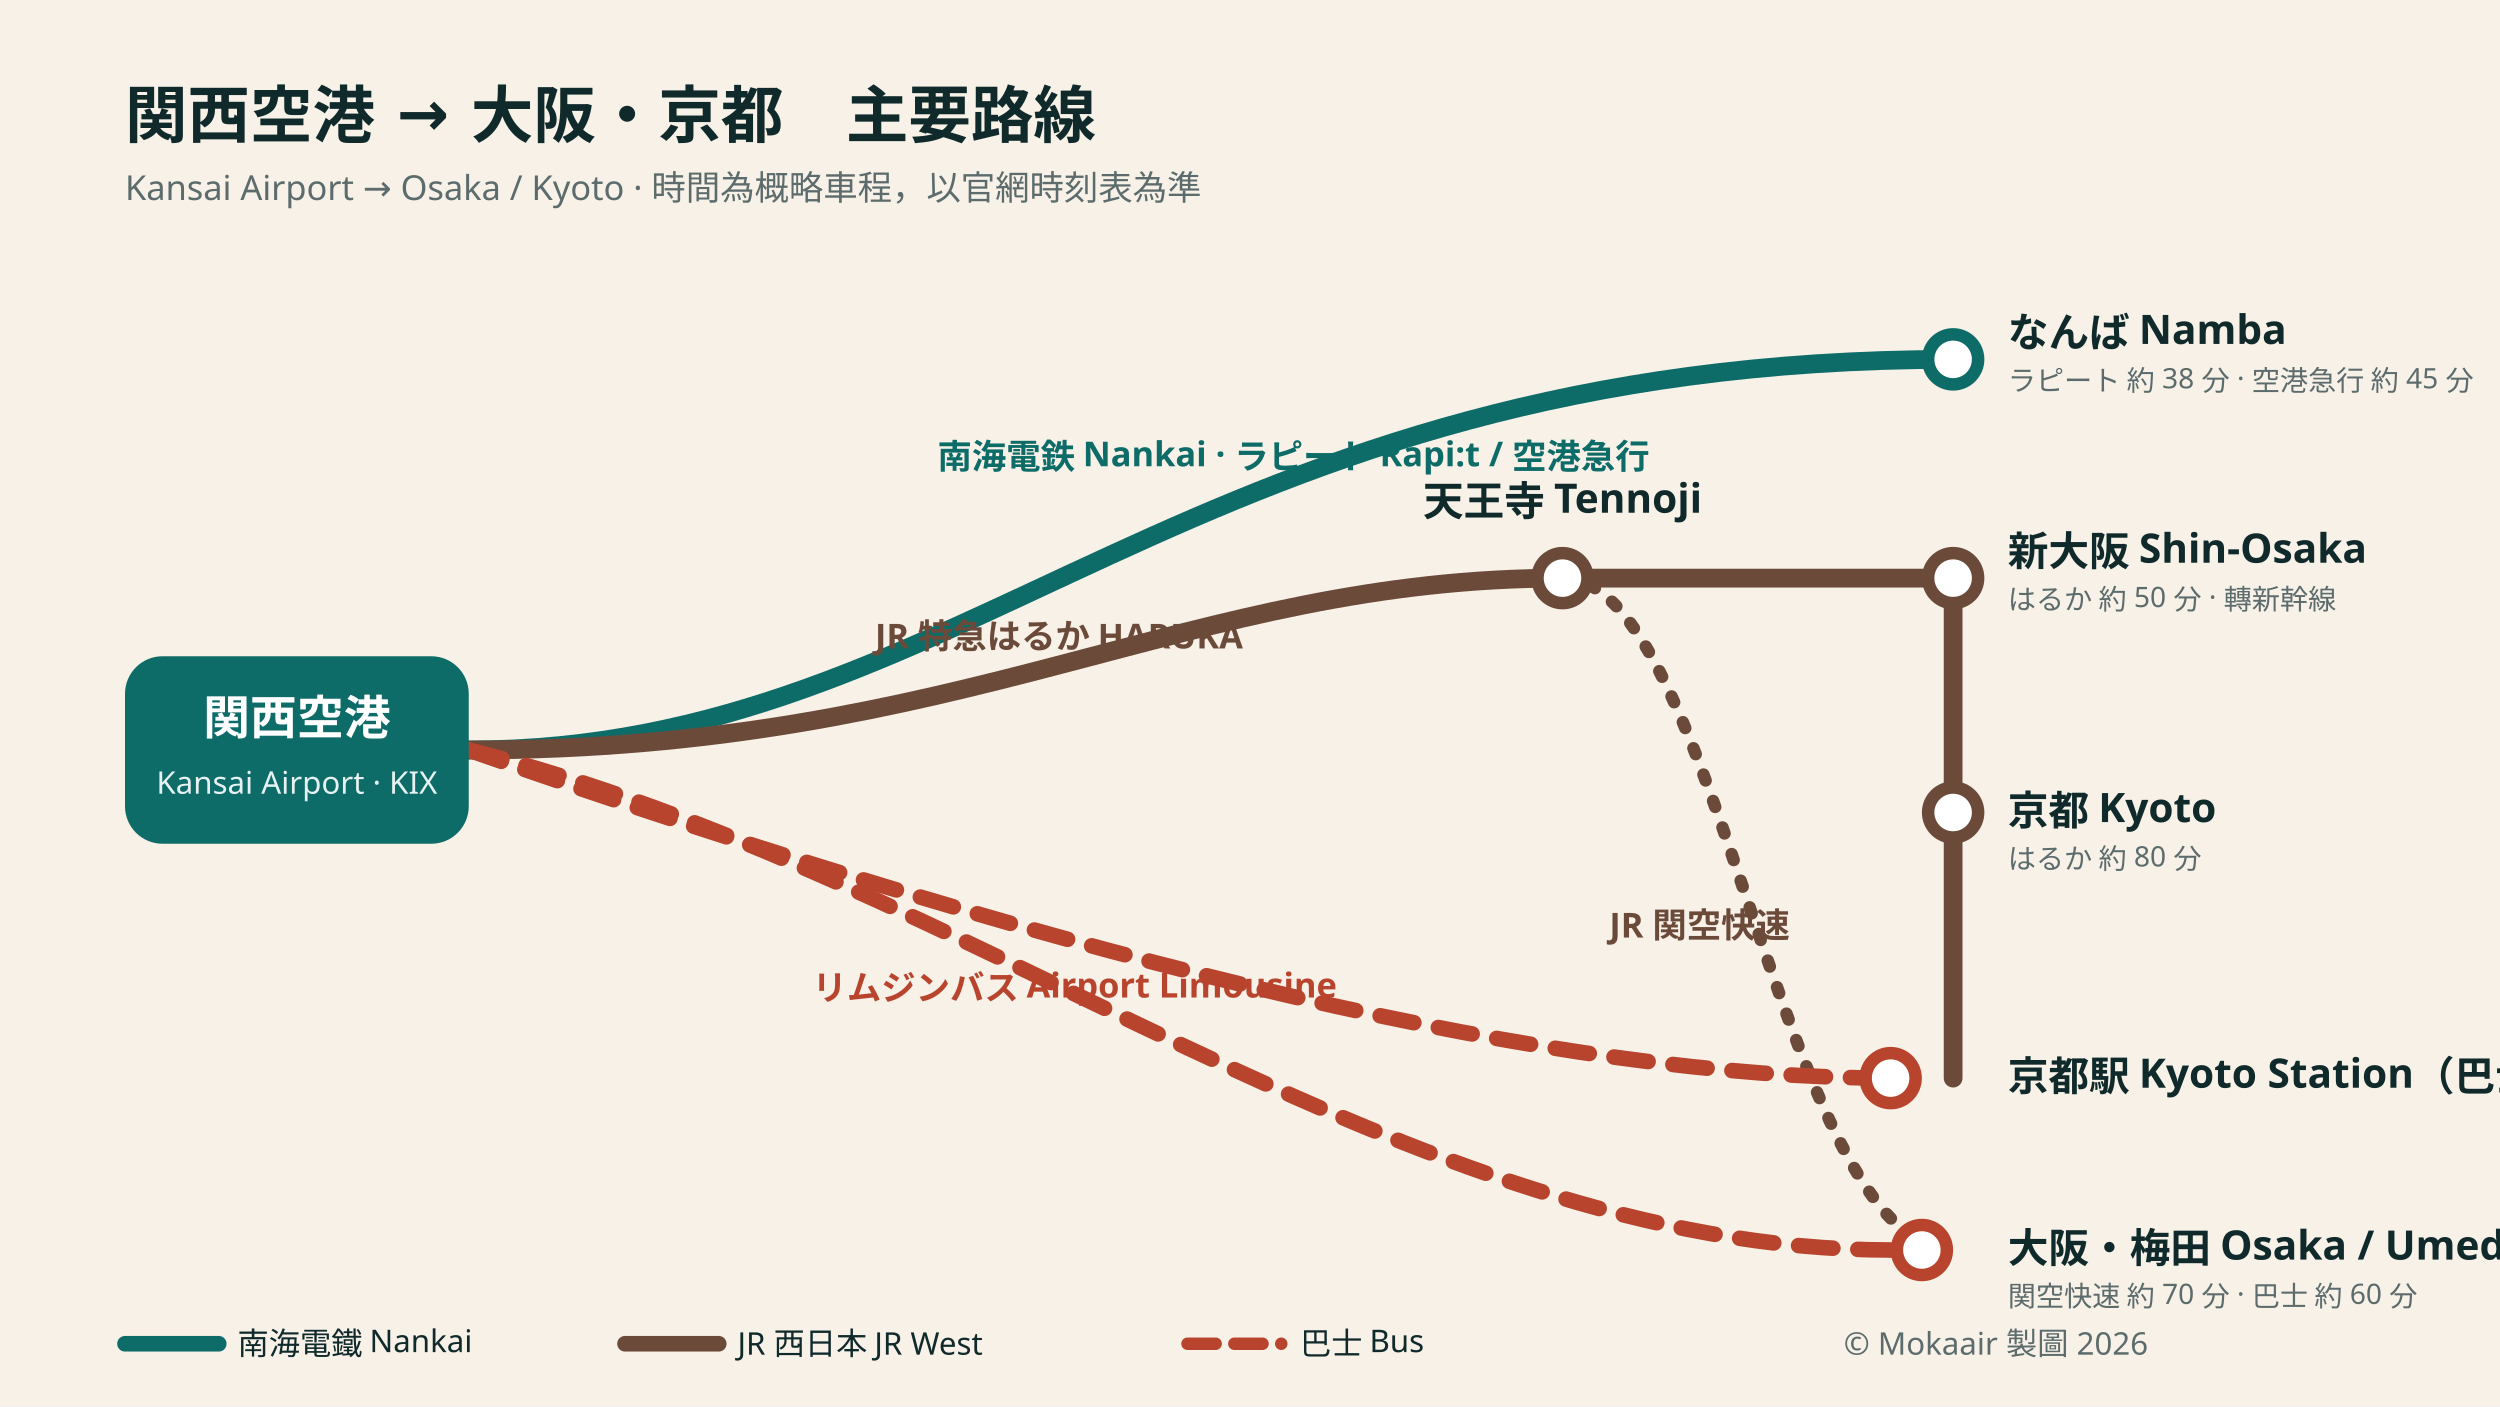
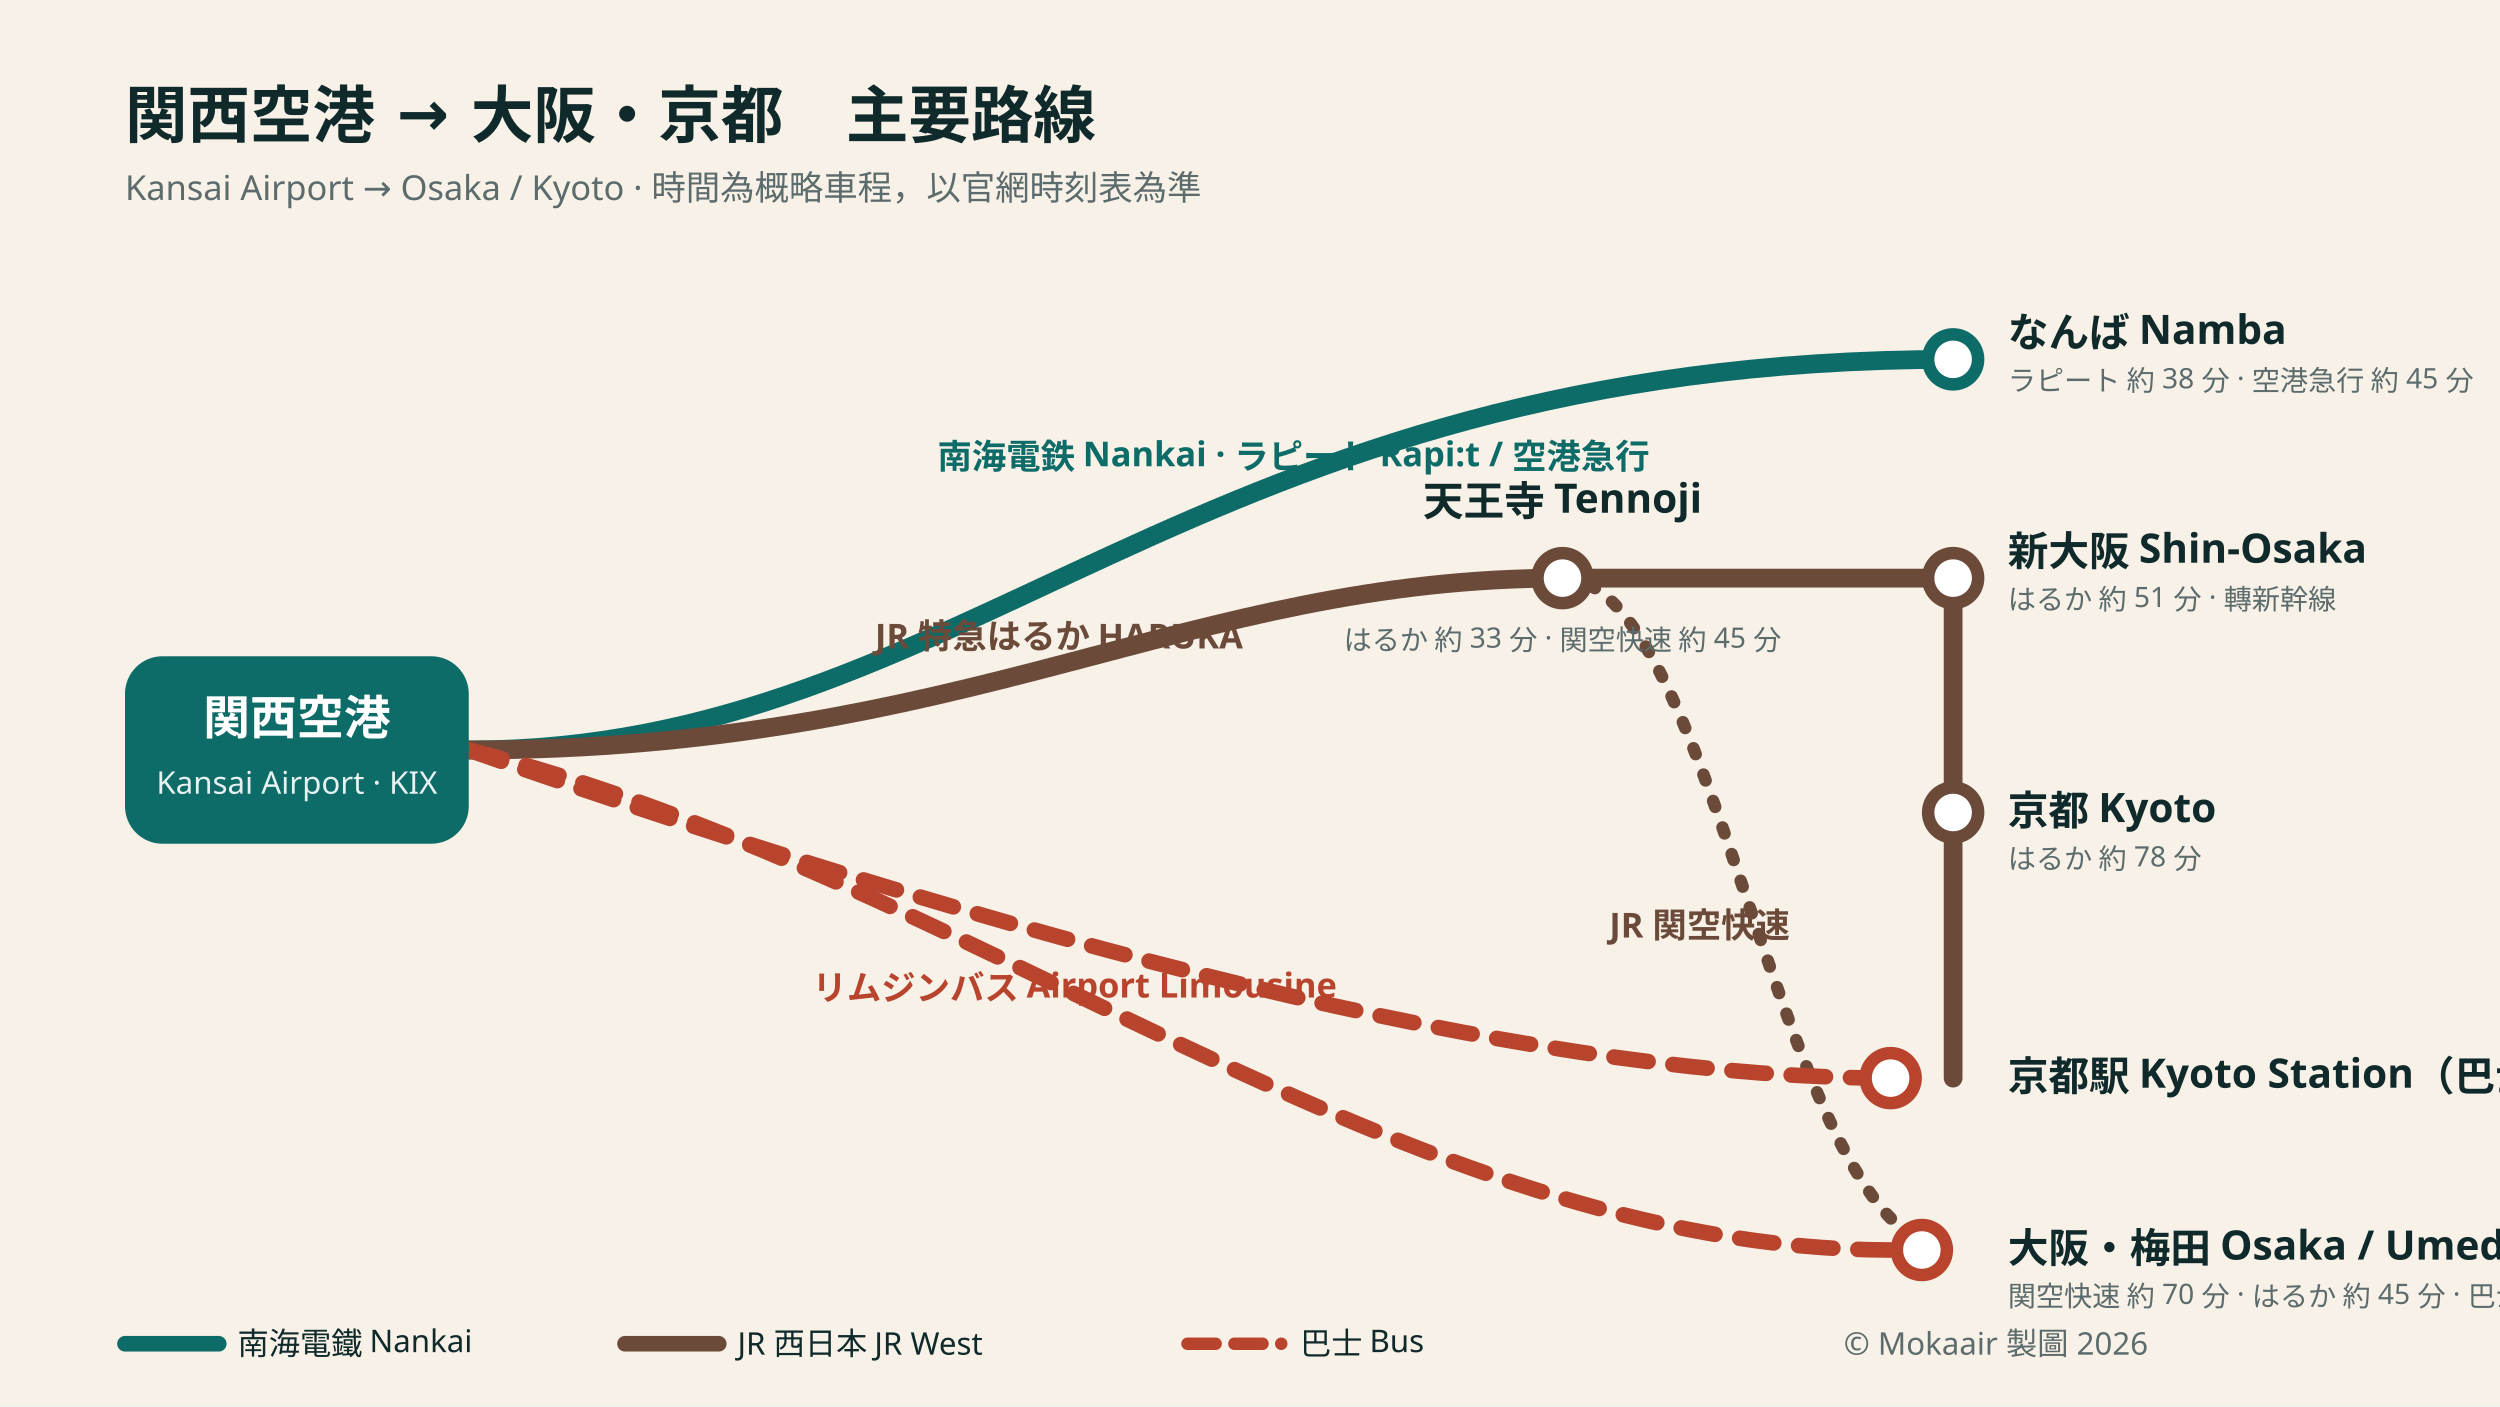
<svg xmlns="http://www.w3.org/2000/svg" viewBox="0 0 1600 900" width="1600" height="900" role="img" aria-labelledby="title desc" font-family="'Noto Sans TC','Noto Sans JP','PingFang TC','Microsoft JhengHei','Hiragino Sans',system-ui,sans-serif">
  <rect width="1600" height="900" fill="#F7F1E8" />
  <text x="80" y="88" font-size="40" font-weight="700" fill="#102A2B">関西空港 → 大阪・京都　主要路線</text>
  <text x="80" y="128" font-size="22" fill="#5C6B6B">Kansai Airport → Osaka / Kyoto · 時間為概略車程，以官網時刻表為準</text>
  <path d="M 300 480 C 620 480, 760 230, 1250 230" fill="none" stroke="#0D6B68" stroke-width="12" stroke-linecap="round" />
  <path d="M 300 480 C 620 480, 760 370, 1000 370 L 1250 370 L 1250 520 L 1250 690" fill="none" stroke="#6B4A3A" stroke-width="12" stroke-linecap="round" stroke-linejoin="round" />
  <path d="M 1000 370 C 1100 370, 1140 800, 1250 800" fill="none" stroke="#6B4A3A" stroke-width="8" stroke-dasharray="4 14" stroke-linecap="round" />
  <path d="M 300 480 C 620 560, 900 800, 1210 800" fill="none" stroke="#B8442D" stroke-width="10" stroke-dasharray="22 16" stroke-linecap="round" />
  <path d="M 300 480 C 700 620, 1000 690, 1210 690" fill="none" stroke="#B8442D" stroke-width="10" stroke-dasharray="22 16" stroke-linecap="round" />
  <g>
    <rect x="80" y="420" width="220" height="120" rx="24" fill="#0D6B68" />
    <text x="190" y="470" font-size="30" font-weight="700" fill="#FFFFFF" text-anchor="middle">関西空港</text>
    <text x="190" y="508" font-size="20" fill="#E6F2F1" text-anchor="middle">Kansai Airport · KIX</text>
  </g>
  <g font-size="26" font-weight="700" fill="#102A2B">
    <circle cx="1250" cy="230" r="16" fill="#FFFFFF" stroke="#0D6B68" stroke-width="8" />
    <text x="1285" y="222">なんば Namba</text>
    <text x="1285" y="250" font-size="18" font-weight="400" fill="#5C6B6B">ラピート 約 38 分 · 空港急行 約 45 分</text>
    <circle cx="1000" cy="370" r="16" fill="#FFFFFF" stroke="#6B4A3A" stroke-width="8" />
    <text x="1000" y="330" text-anchor="middle">天王寺 Tennoji</text>
    <circle cx="1250" cy="370" r="16" fill="#FFFFFF" stroke="#6B4A3A" stroke-width="8" />
    <text x="1285" y="362">新大阪 Shin-Osaka</text>
-     <text x="1285" y="390" font-size="18" font-weight="400" fill="#5C6B6B">はるか 約 50 分 · 轉新幹線</text>
+     <text x="1285" y="390" font-size="18" font-weight="400" fill="#5C6B6B">はるか 約 51 分 · 轉新幹線</text>
+     <text x="1000" y="416" font-size="18" font-weight="400" fill="#5C6B6B" text-anchor="middle">はるか 約 33 分 · 関空快速 約 45 分</text>
    <circle cx="1250" cy="520" r="16" fill="#FFFFFF" stroke="#6B4A3A" stroke-width="8" />
    <text x="1285" y="528">京都 Kyoto</text>
-     <text x="1285" y="556" font-size="18" font-weight="400" fill="#5C6B6B">はるか 約 80 分</text>
+     <text x="1285" y="556" font-size="18" font-weight="400" fill="#5C6B6B">はるか 約 78 分</text>
    <circle cx="1210" cy="690" r="16" fill="#FFFFFF" stroke="#B8442D" stroke-width="8" />
    <text x="1285" y="698">京都駅 Kyoto Station（巴士）</text>
    <circle cx="1230" cy="800" r="16" fill="#FFFFFF" stroke="#B8442D" stroke-width="8" />
    <text x="1285" y="808">大阪・梅田 Osaka / Umeda</text>
-     <text x="1285" y="836" font-size="18" font-weight="400" fill="#5C6B6B">関空快速 約 70 分 · 巴士 約 60 分</text>
+     <text x="1285" y="836" font-size="18" font-weight="400" fill="#5C6B6B">関空快速 約 70 分 · はるか 約 45 分 · 巴士 約 60 分</text>
  </g>
  <g font-size="22" font-weight="700">
    <text x="600" y="300" fill="#0D6B68">南海電鉄 Nankai · ラピート Rapi:t / 空港急行</text>
    <text x="560" y="415" fill="#6B4A3A">JR 特急はるか HARUKA</text>
    <text x="1030" y="600" fill="#6B4A3A">JR 関空快速</text>
    <text x="520" y="640" fill="#B8442D">リムジンバス Airport Limousine</text>
  </g>
  <g font-size="20" fill="#102A2B">
    <line x1="80" y1="860" x2="140" y2="860" stroke="#0D6B68" stroke-width="10" stroke-linecap="round" />
    <text x="152" y="867">南海電鐵 Nankai</text>
    <line x1="400" y1="860" x2="460" y2="860" stroke="#6B4A3A" stroke-width="10" stroke-linecap="round" />
    <text x="472" y="867">JR 西日本 JR West</text>
    <line x1="760" y1="860" x2="820" y2="860" stroke="#B8442D" stroke-width="8" stroke-dasharray="18 12" stroke-linecap="round" />
    <text x="832" y="867">巴士 Bus</text>
    <text x="1180" y="867" fill="#5C6B6B">© Mokaair 製圖 2026</text>
  </g>
</svg>
